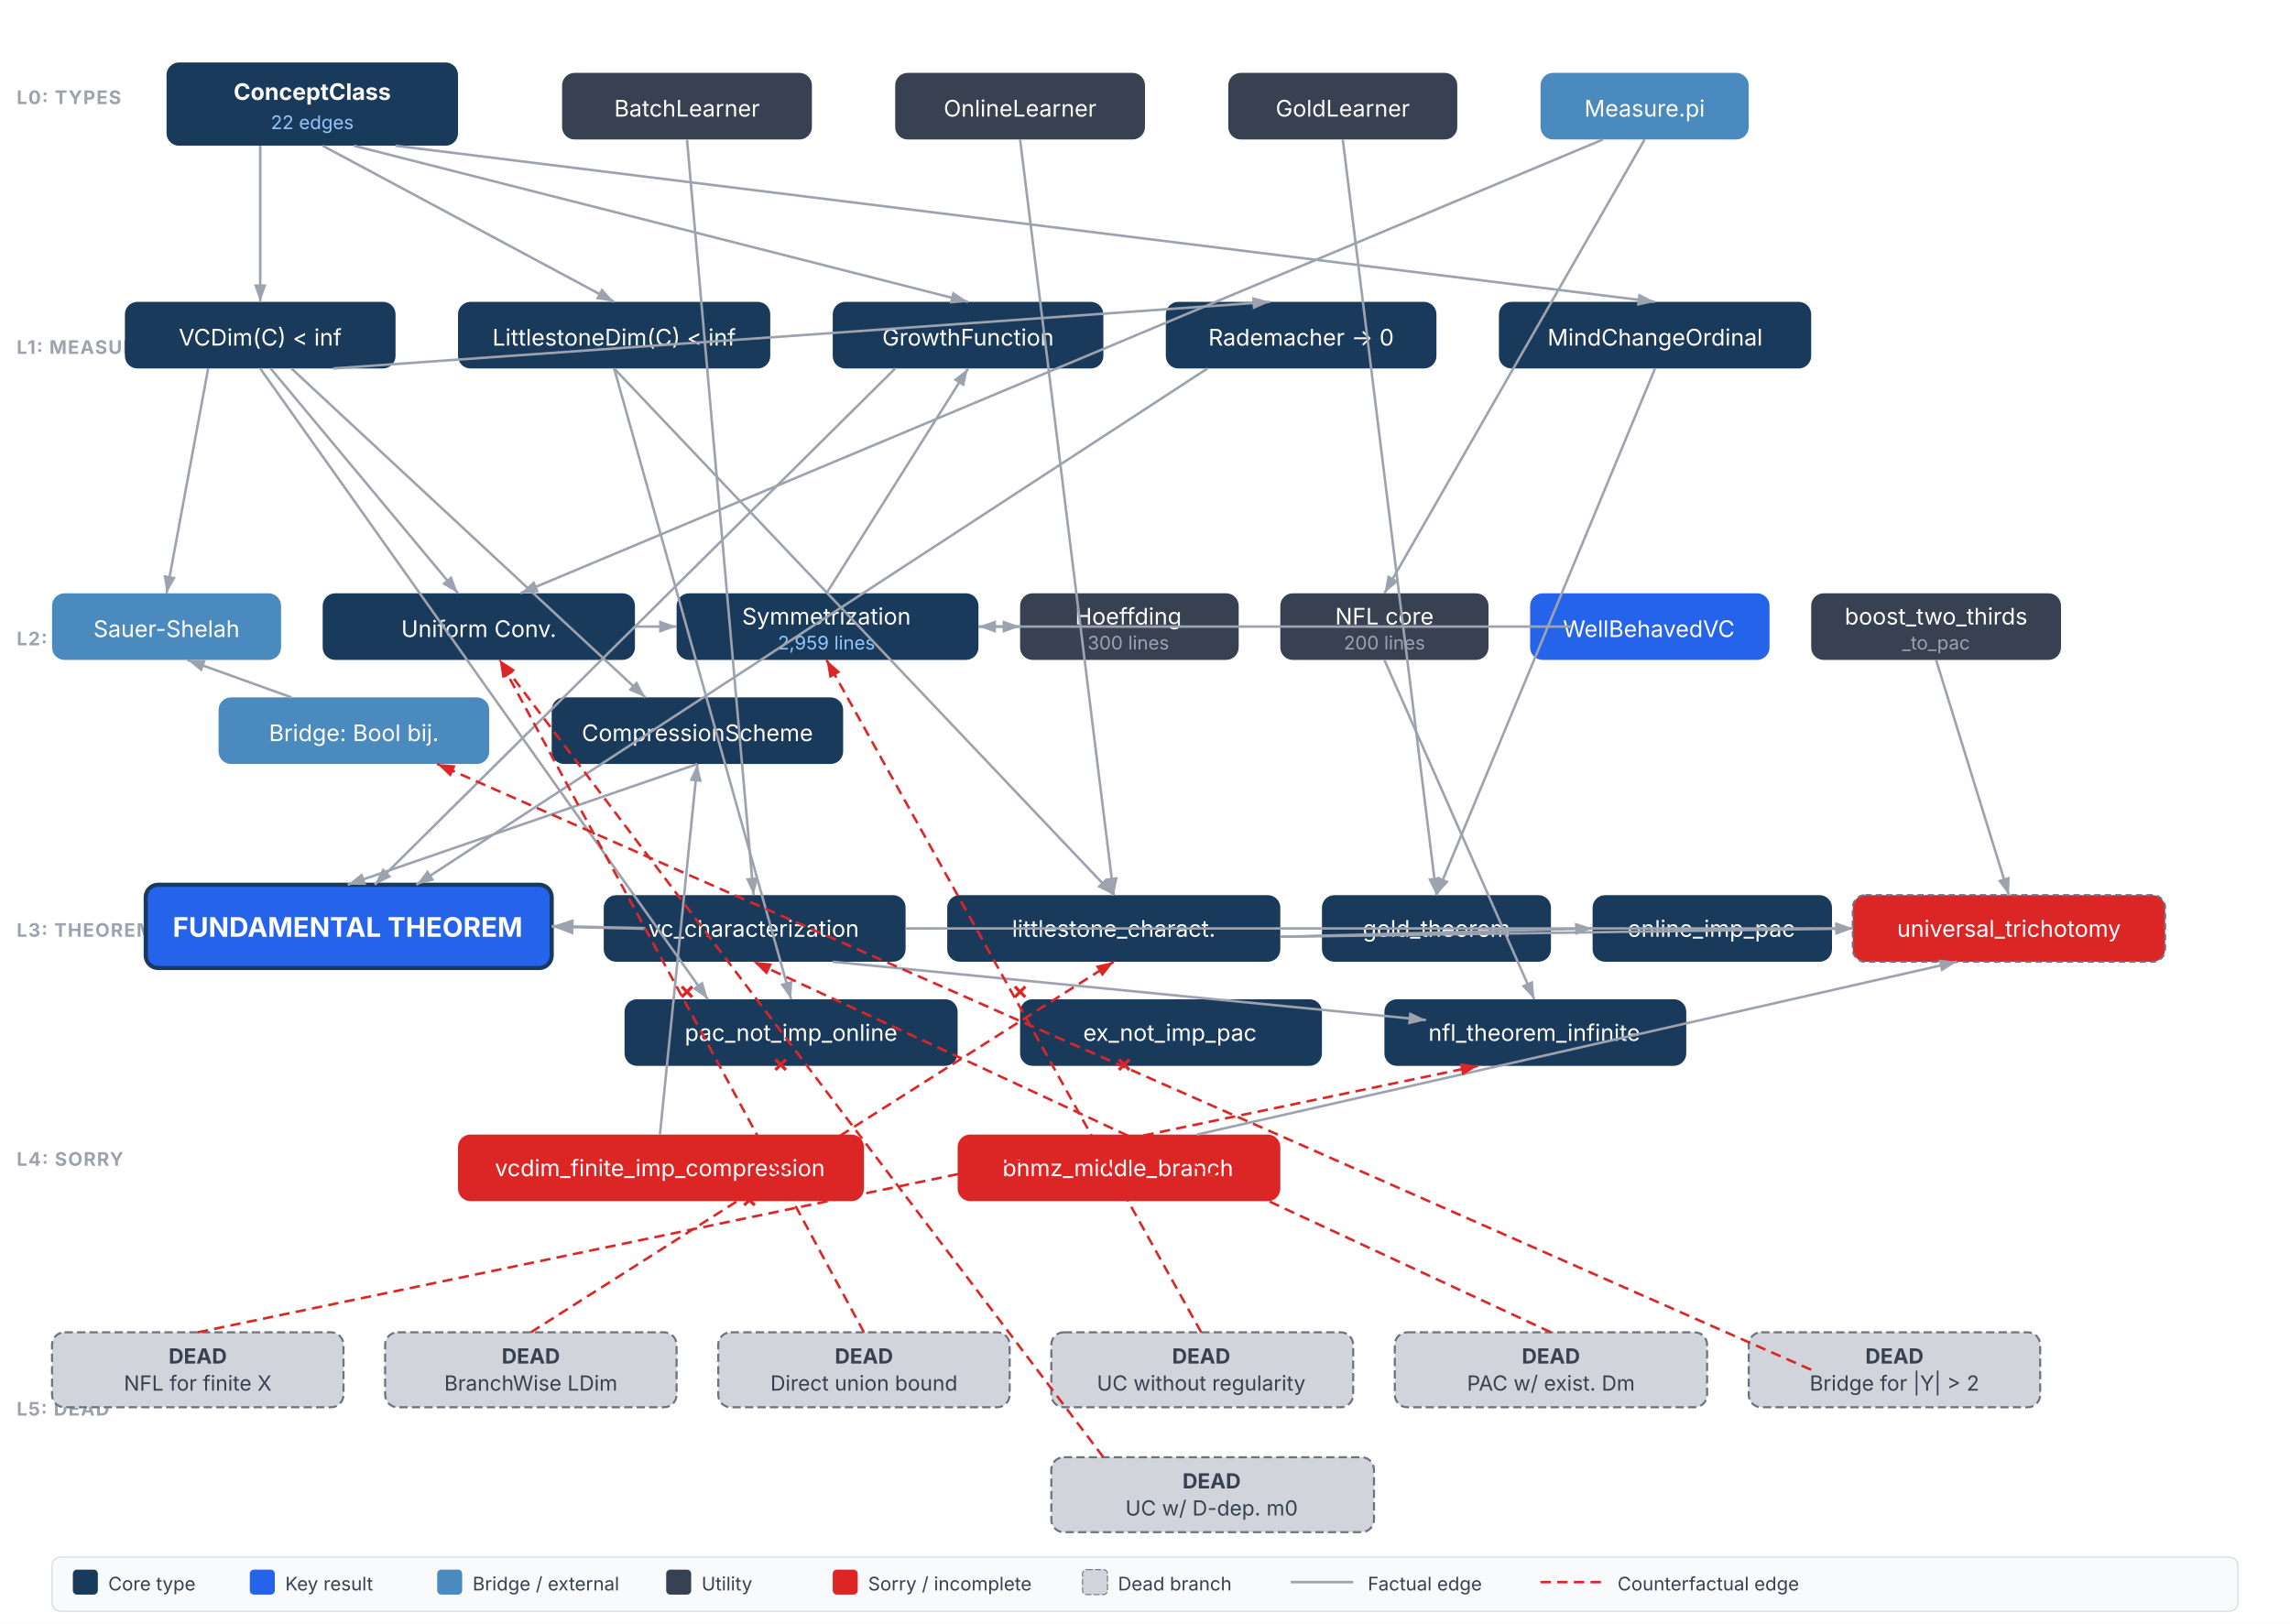
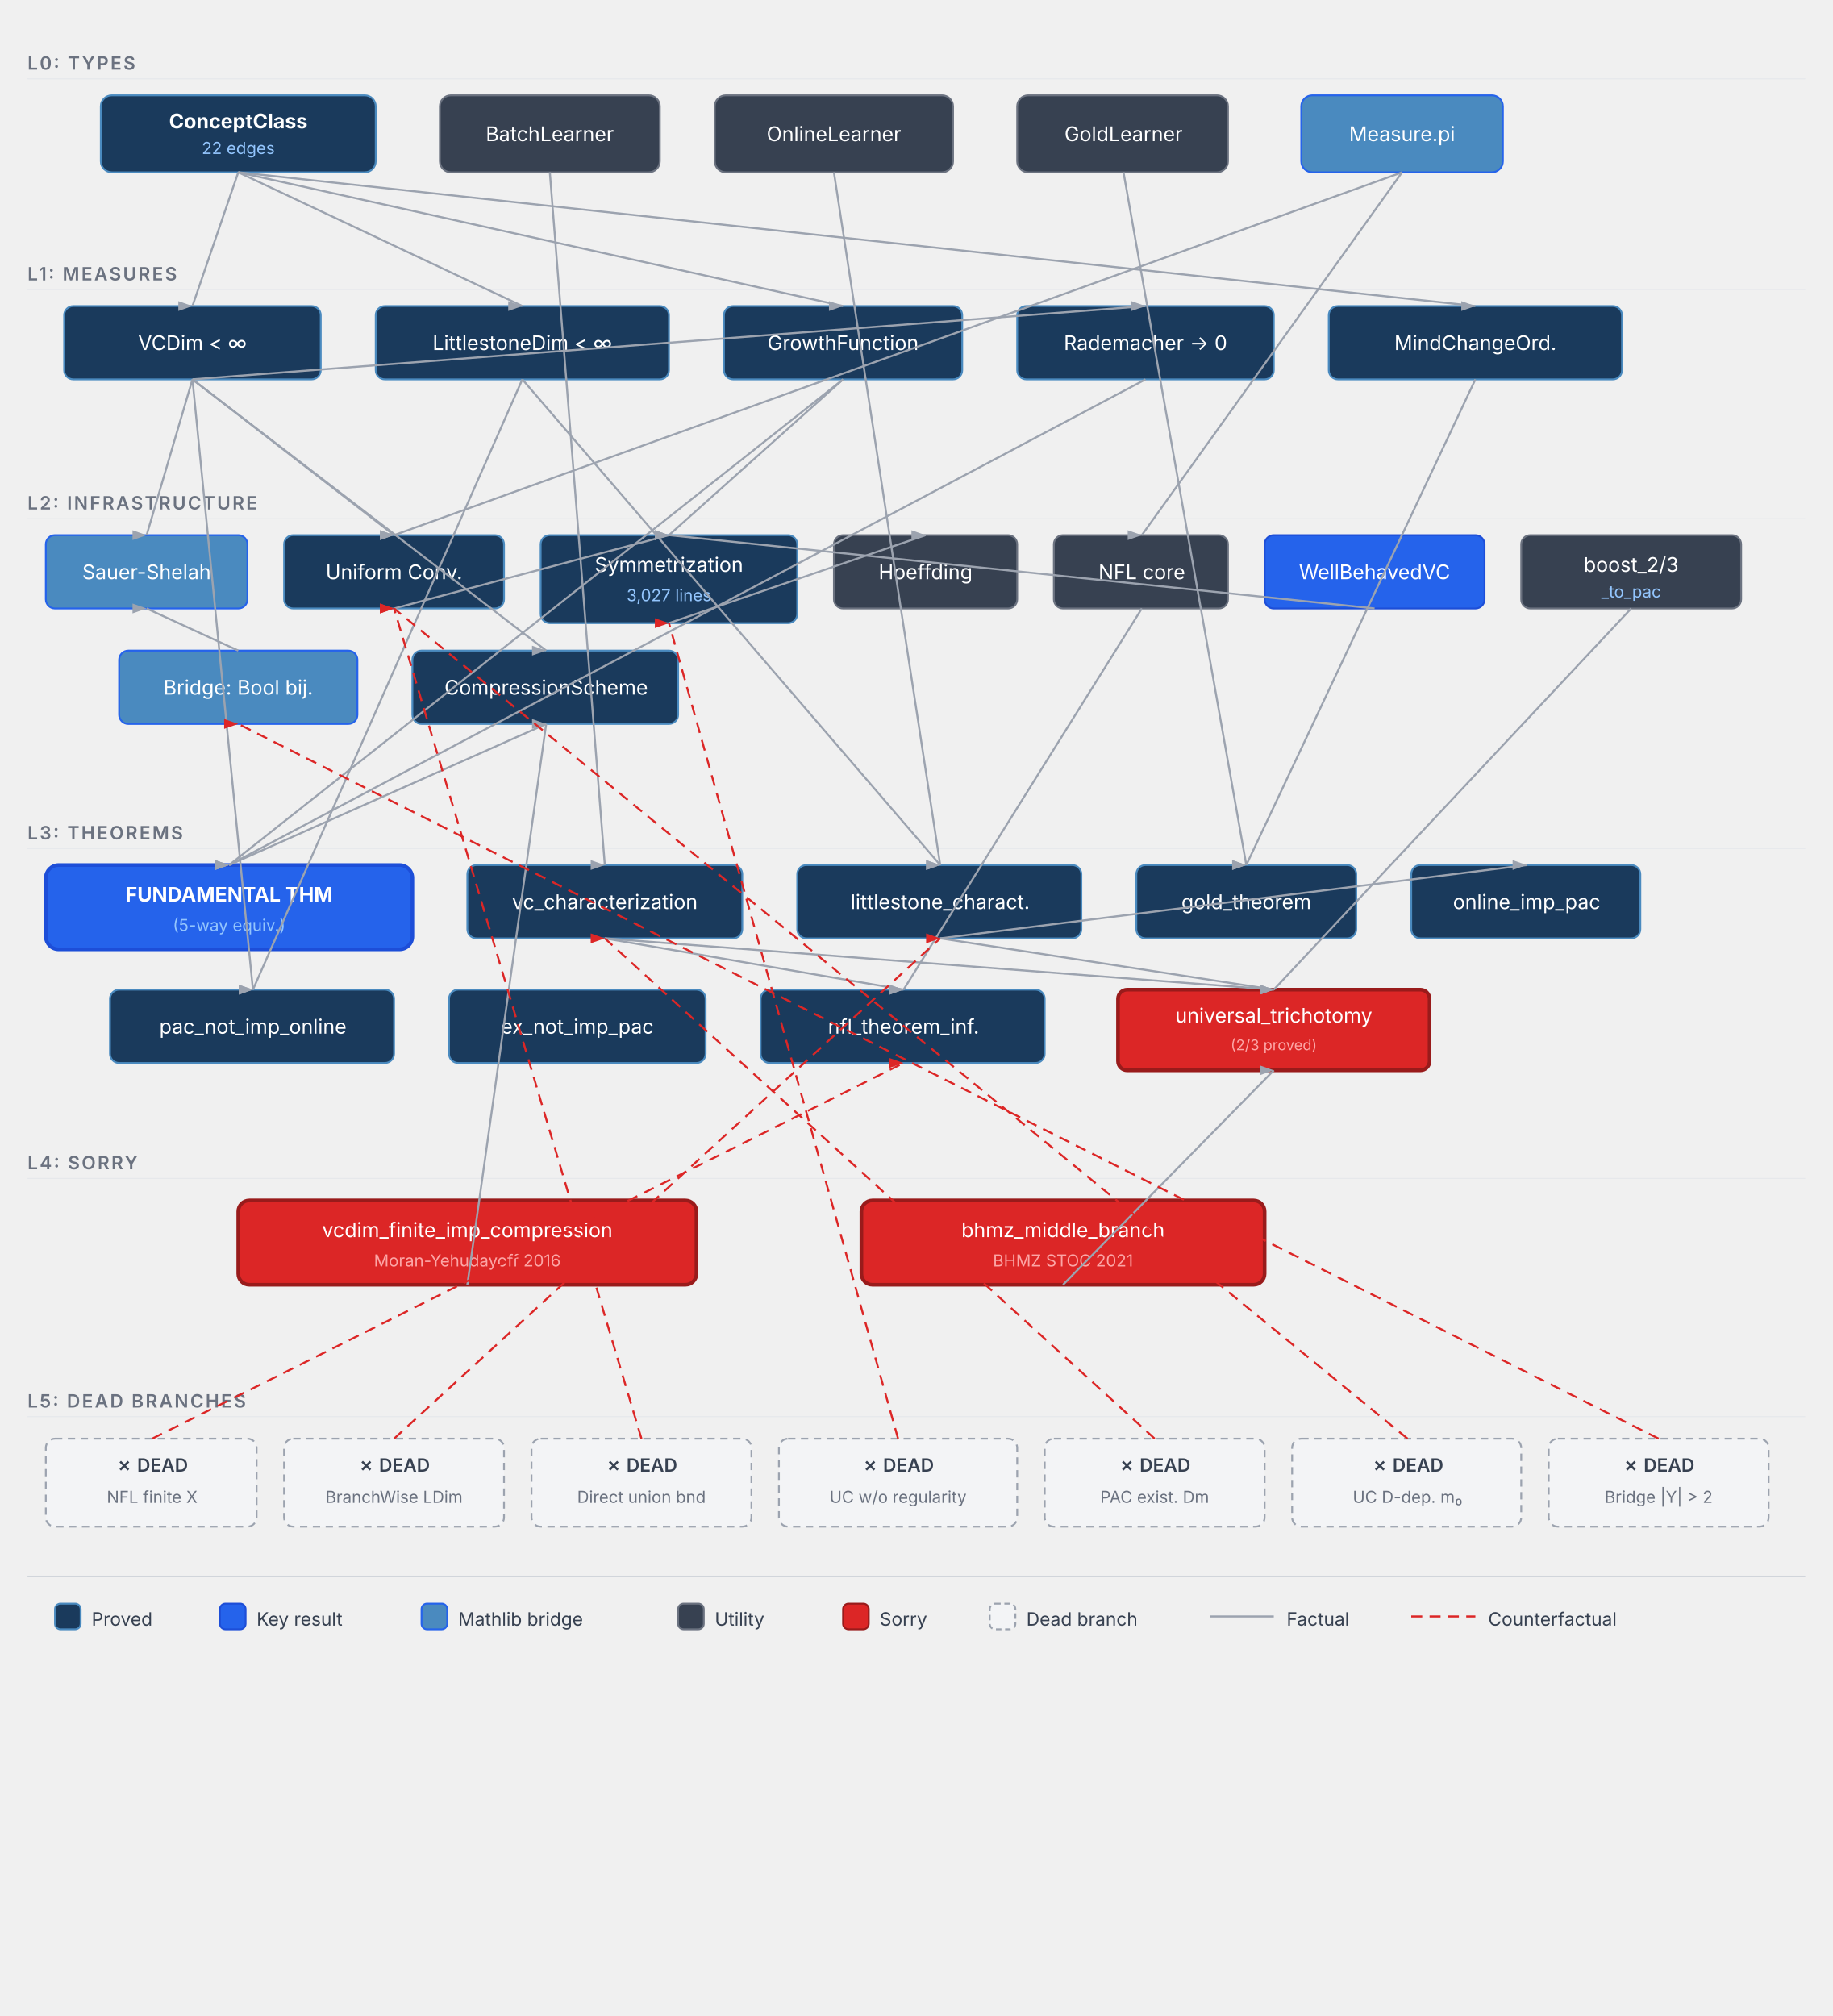
- <svg xmlns="http://www.w3.org/2000/svg" width="1100" height="780" viewBox="0 0 1100 780">
+ <svg xmlns="http://www.w3.org/2000/svg" viewBox="0 0 1000 1100" font-family="-apple-system,BlinkMacSystemFont,'Segoe UI',sans-serif">
  <defs>
-     <marker id="arrowGrey" markerWidth="7" markerHeight="5" refX="7" refY="2.5" orient="auto">
-       <polygon points="0 0, 7 2.5, 0 5" fill="#9ca3af" />
+     <marker id="arr" viewBox="0 0 10 7" refX="10" refY="3.5" markerWidth="7" markerHeight="5" orient="auto-start-auto">
+       <polygon points="0 0, 10 3.5, 0 7" fill="#9ca3af" />
    </marker>
-     <marker id="arrowRed" markerWidth="7" markerHeight="5" refX="7" refY="2.5" orient="auto">
-       <polygon points="0 0, 7 2.5, 0 5" fill="#dc2626" />
+     <marker id="arrR" viewBox="0 0 10 7" refX="10" refY="3.5" markerWidth="7" markerHeight="5" orient="auto-start-auto">
+       <polygon points="0 0, 10 3.5, 0 7" fill="#dc2626" />
    </marker>
-     <style>
-       text { font-family: -apple-system, BlinkMacSystemFont, 'Segoe UI', sans-serif; }
-       .layer-label { font-size: 9px; fill: #9ca3af; font-weight: bold; letter-spacing: 0.5px; }
-       .node-text { font-size: 11px; }
-       .node-text-sm { font-size: 9px; }
-       .edge-label { font-size: 9px; fill: #6b7280; }
-       .dead-text { font-size: 10px; fill: #374151; }
-     </style>
  </defs>
-   <rect width="1100" height="780" fill="#ffffff" />
-   <text x="8" y="50" class="layer-label">L0: TYPES</text>
-   <text x="8" y="170" class="layer-label">L1: MEASURES</text>
-   <text x="8" y="310" class="layer-label">L2: INFRA</text>
-   <text x="8" y="450" class="layer-label">L3: THEOREMS</text>
-   <text x="8" y="560" class="layer-label">L4: SORRY</text>
-   <text x="8" y="680" class="layer-label">L5: DEAD</text>
-   <rect x="80" y="30" width="140" height="40" rx="6" fill="#1a3a5c" />
-   <text x="150" y="48" class="node-text" fill="white" text-anchor="middle" font-weight="bold">ConceptClass</text>
-   <text x="150" y="62" class="node-text-sm" fill="#93c5fd" text-anchor="middle">22 edges</text>
-   <rect x="270" y="35" width="120" height="32" rx="6" fill="#374151" />
-   <text x="330" y="56" class="node-text" fill="white" text-anchor="middle">BatchLearner</text>
-   <rect x="430" y="35" width="120" height="32" rx="6" fill="#374151" />
-   <text x="490" y="56" class="node-text" fill="white" text-anchor="middle">OnlineLearner</text>
-   <rect x="590" y="35" width="110" height="32" rx="6" fill="#374151" />
-   <text x="645" y="56" class="node-text" fill="white" text-anchor="middle">GoldLearner</text>
-   <rect x="740" y="35" width="100" height="32" rx="6" fill="#4a8abf" />
-   <text x="790" y="56" class="node-text" fill="white" text-anchor="middle">Measure.pi</text>
-   <rect x="60" y="145" width="130" height="32" rx="6" fill="#1a3a5c" />
-   <text x="125" y="166" class="node-text" fill="white" text-anchor="middle">VCDim(C) &lt; inf</text>
-   <rect x="220" y="145" width="150" height="32" rx="6" fill="#1a3a5c" />
-   <text x="295" y="166" class="node-text" fill="white" text-anchor="middle">LittlestoneDim(C) &lt; inf</text>
-   <rect x="400" y="145" width="130" height="32" rx="6" fill="#1a3a5c" />
-   <text x="465" y="166" class="node-text" fill="white" text-anchor="middle">GrowthFunction</text>
-   <rect x="560" y="145" width="130" height="32" rx="6" fill="#1a3a5c" />
-   <text x="625" y="166" class="node-text" fill="white" text-anchor="middle">Rademacher -&gt; 0</text>
-   <rect x="720" y="145" width="150" height="32" rx="6" fill="#1a3a5c" />
-   <text x="795" y="166" class="node-text" fill="white" text-anchor="middle">MindChangeOrdinal</text>
-   <rect x="25" y="285" width="110" height="32" rx="6" fill="#4a8abf" />
-   <text x="80" y="306" class="node-text" fill="white" text-anchor="middle">Sauer-Shelah</text>
-   <rect x="155" y="285" width="150" height="32" rx="6" fill="#1a3a5c" />
-   <text x="230" y="306" class="node-text" fill="white" text-anchor="middle">Uniform Conv.</text>
-   <rect x="325" y="285" width="145" height="32" rx="6" fill="#1a3a5c" />
-   <text x="397" y="300" class="node-text" fill="white" text-anchor="middle">Symmetrization</text>
-   <text x="397" y="312" class="node-text-sm" fill="#93c5fd" text-anchor="middle">2,959 lines</text>
-   <rect x="490" y="285" width="105" height="32" rx="6" fill="#374151" />
-   <text x="542" y="300" class="node-text" fill="white" text-anchor="middle">Hoeffding</text>
-   <text x="542" y="312" class="node-text-sm" fill="#9ca3af" text-anchor="middle">300 lines</text>
-   <rect x="615" y="285" width="100" height="32" rx="6" fill="#374151" />
-   <text x="665" y="300" class="node-text" fill="white" text-anchor="middle">NFL core</text>
-   <text x="665" y="312" class="node-text-sm" fill="#9ca3af" text-anchor="middle">200 lines</text>
-   <rect x="735" y="285" width="115" height="32" rx="6" fill="#2563eb" />
-   <text x="792" y="306" class="node-text" fill="white" text-anchor="middle">WellBehavedVC</text>
-   <rect x="105" y="335" width="130" height="32" rx="6" fill="#4a8abf" />
-   <text x="170" y="356" class="node-text" fill="white" text-anchor="middle">Bridge: Bool bij.</text>
-   <rect x="265" y="335" width="140" height="32" rx="6" fill="#1a3a5c" />
-   <text x="335" y="356" class="node-text" fill="white" text-anchor="middle">CompressionScheme</text>
-   <rect x="870" y="285" width="120" height="32" rx="6" fill="#374151" />
-   <text x="930" y="300" class="node-text" fill="white" text-anchor="middle" font-size="10">boost_two_thirds</text>
-   <text x="930" y="312" class="node-text-sm" fill="#9ca3af" text-anchor="middle">_to_pac</text>
-   <rect x="70" y="425" width="195" height="40" rx="6" fill="#2563eb" stroke="#1a3a5c" stroke-width="2" />
-   <text x="167" y="450" fill="white" text-anchor="middle" font-size="13" font-weight="bold">FUNDAMENTAL THEOREM</text>
-   <rect x="290" y="430" width="145" height="32" rx="6" fill="#1a3a5c" />
-   <text x="362" y="450" class="node-text" fill="white" text-anchor="middle" font-size="10">vc_characterization</text>
-   <rect x="455" y="430" width="160" height="32" rx="6" fill="#1a3a5c" />
-   <text x="535" y="450" class="node-text" fill="white" text-anchor="middle" font-size="10">littlestone_charact.</text>
-   <rect x="635" y="430" width="110" height="32" rx="6" fill="#1a3a5c" />
-   <text x="690" y="450" class="node-text" fill="white" text-anchor="middle">gold_theorem</text>
-   <rect x="765" y="430" width="115" height="32" rx="6" fill="#1a3a5c" />
-   <text x="822" y="450" class="node-text" fill="white" text-anchor="middle" font-size="10">online_imp_pac</text>
-   <rect x="300" y="480" width="160" height="32" rx="6" fill="#1a3a5c" />
-   <text x="380" y="500" class="node-text" fill="white" text-anchor="middle" font-size="10">pac_not_imp_online</text>
-   <rect x="490" y="480" width="145" height="32" rx="6" fill="#1a3a5c" />
-   <text x="562" y="500" class="node-text" fill="white" text-anchor="middle" font-size="10">ex_not_imp_pac</text>
-   <rect x="665" y="480" width="145" height="32" rx="6" fill="#1a3a5c" />
-   <text x="737" y="500" class="node-text" fill="white" text-anchor="middle" font-size="10">nfl_theorem_infinite</text>
-   <rect x="890" y="430" width="150" height="32" rx="6" fill="#dc2626" stroke="#6b7280" stroke-width="1" stroke-dasharray="3,2" />
-   <text x="965" y="450" class="node-text" fill="white" text-anchor="middle" font-size="10">universal_trichotomy</text>
-   <rect x="220" y="545" width="195" height="32" rx="6" fill="#dc2626" />
-   <text x="317" y="565" class="node-text" fill="white" text-anchor="middle" font-size="10">vcdim_finite_imp_compression</text>
-   <rect x="460" y="545" width="155" height="32" rx="6" fill="#dc2626" />
-   <text x="537" y="565" class="node-text" fill="white" text-anchor="middle" font-size="10">bhmz_middle_branch</text>
-   <rect x="25" y="640" width="140" height="36" rx="6" fill="#d1d5db" stroke="#6b7280" stroke-width="1" stroke-dasharray="4,2" />
-   <text x="95" y="655" class="dead-text" text-anchor="middle" font-size="9" font-weight="bold">DEAD</text>
-   <text x="95" y="668" class="dead-text" text-anchor="middle" font-size="9">NFL for finite X</text>
-   <rect x="185" y="640" width="140" height="36" rx="6" fill="#d1d5db" stroke="#6b7280" stroke-width="1" stroke-dasharray="4,2" />
-   <text x="255" y="655" class="dead-text" text-anchor="middle" font-size="9" font-weight="bold">DEAD</text>
-   <text x="255" y="668" class="dead-text" text-anchor="middle" font-size="9">BranchWise LDim</text>
-   <rect x="345" y="640" width="140" height="36" rx="6" fill="#d1d5db" stroke="#6b7280" stroke-width="1" stroke-dasharray="4,2" />
-   <text x="415" y="655" class="dead-text" text-anchor="middle" font-size="9" font-weight="bold">DEAD</text>
-   <text x="415" y="668" class="dead-text" text-anchor="middle" font-size="9">Direct union bound</text>
-   <rect x="505" y="640" width="145" height="36" rx="6" fill="#d1d5db" stroke="#6b7280" stroke-width="1" stroke-dasharray="4,2" />
-   <text x="577" y="655" class="dead-text" text-anchor="middle" font-size="9" font-weight="bold">DEAD</text>
-   <text x="577" y="668" class="dead-text" text-anchor="middle" font-size="9">UC without regularity</text>
-   <rect x="670" y="640" width="150" height="36" rx="6" fill="#d1d5db" stroke="#6b7280" stroke-width="1" stroke-dasharray="4,2" />
-   <text x="745" y="655" class="dead-text" text-anchor="middle" font-size="9" font-weight="bold">DEAD</text>
-   <text x="745" y="668" class="dead-text" text-anchor="middle" font-size="9">PAC w/ exist. Dm</text>
-   <rect x="505" y="700" width="155" height="36" rx="6" fill="#d1d5db" stroke="#6b7280" stroke-width="1" stroke-dasharray="4,2" />
-   <text x="582" y="715" class="dead-text" text-anchor="middle" font-size="9" font-weight="bold">DEAD</text>
-   <text x="582" y="728" class="dead-text" text-anchor="middle" font-size="9">UC w/ D-dep. m0</text>
-   <rect x="840" y="640" width="140" height="36" rx="6" fill="#d1d5db" stroke="#6b7280" stroke-width="1" stroke-dasharray="4,2" />
-   <text x="910" y="655" class="dead-text" text-anchor="middle" font-size="9" font-weight="bold">DEAD</text>
-   <text x="910" y="668" class="dead-text" text-anchor="middle" font-size="9">Bridge for |Y| &gt; 2</text>
-   <line x1="125" y1="70" x2="125" y2="145" stroke="#9ca3af" stroke-width="1.2" marker-end="url(#arrowGrey)" />
-   <line x1="155" y1="70" x2="295" y2="145" stroke="#9ca3af" stroke-width="1.2" marker-end="url(#arrowGrey)" />
-   <line x1="170" y1="70" x2="465" y2="145" stroke="#9ca3af" stroke-width="1.2" marker-end="url(#arrowGrey)" />
-   <line x1="190" y1="70" x2="795" y2="145" stroke="#9ca3af" stroke-width="1.2" marker-end="url(#arrowGrey)" />
-   <line x1="330" y1="67" x2="362" y2="430" stroke="#9ca3af" stroke-width="1.2" marker-end="url(#arrowGrey)" />
-   <line x1="490" y1="67" x2="535" y2="430" stroke="#9ca3af" stroke-width="1.2" marker-end="url(#arrowGrey)" />
-   <line x1="645" y1="67" x2="690" y2="430" stroke="#9ca3af" stroke-width="1.2" marker-end="url(#arrowGrey)" />
-   <line x1="790" y1="67" x2="665" y2="285" stroke="#9ca3af" stroke-width="1.2" marker-end="url(#arrowGrey)" />
-   <line x1="770" y1="67" x2="250" y2="285" stroke="#9ca3af" stroke-width="1.2" marker-end="url(#arrowGrey)" />
-   <line x1="100" y1="177" x2="80" y2="285" stroke="#9ca3af" stroke-width="1.2" marker-end="url(#arrowGrey)" />
-   <line x1="130" y1="177" x2="220" y2="285" stroke="#9ca3af" stroke-width="1.2" marker-end="url(#arrowGrey)" />
-   <line x1="160" y1="177" x2="610" y2="145" stroke="#9ca3af" stroke-width="1.2" marker-end="url(#arrowGrey)" />
-   <line x1="140" y1="177" x2="310" y2="335" stroke="#9ca3af" stroke-width="1.2" marker-end="url(#arrowGrey)" />
-   <line x1="295" y1="177" x2="535" y2="430" stroke="#9ca3af" stroke-width="1.2" marker-end="url(#arrowGrey)" />
-   <line x1="795" y1="177" x2="690" y2="430" stroke="#9ca3af" stroke-width="1.2" marker-end="url(#arrowGrey)" />
-   <line x1="140" y1="335" x2="90" y2="317" stroke="#9ca3af" stroke-width="1.2" marker-end="url(#arrowGrey)" />
-   <line x1="755" y1="301" x2="470" y2="301" stroke="#9ca3af" stroke-width="1.2" marker-end="url(#arrowGrey)" />
-   <line x1="305" y1="301" x2="325" y2="301" stroke="#9ca3af" stroke-width="1.2" marker-end="url(#arrowGrey)" />
-   <line x1="470" y1="301" x2="490" y2="301" stroke="#9ca3af" stroke-width="1.2" marker-end="url(#arrowGrey)" />
-   <line x1="397" y1="285" x2="465" y2="177" stroke="#9ca3af" stroke-width="1.2" marker-end="url(#arrowGrey)" />
-   <line x1="310" y1="446" x2="265" y2="445" stroke="#9ca3af" stroke-width="1.5" marker-end="url(#arrowGrey)" />
-   <line x1="335" y1="367" x2="167" y2="425" stroke="#9ca3af" stroke-width="1.2" marker-end="url(#arrowGrey)" />
-   <line x1="580" y1="177" x2="200" y2="425" stroke="#9ca3af" stroke-width="1.2" marker-end="url(#arrowGrey)" />
-   <line x1="430" y1="177" x2="180" y2="425" stroke="#9ca3af" stroke-width="1.2" marker-end="url(#arrowGrey)" />
-   <line x1="665" y1="317" x2="737" y2="480" stroke="#9ca3af" stroke-width="1.2" marker-end="url(#arrowGrey)" />
-   <line x1="400" y1="462" x2="685" y2="490" stroke="#9ca3af" stroke-width="1.2" marker-end="url(#arrowGrey)" />
-   <line x1="615" y1="450" x2="765" y2="446" stroke="#9ca3af" stroke-width="1.2" marker-end="url(#arrowGrey)" />
-   <line x1="125" y1="177" x2="340" y2="480" stroke="#9ca3af" stroke-width="1.2" marker-end="url(#arrowGrey)" />
-   <line x1="295" y1="177" x2="380" y2="480" stroke="#9ca3af" stroke-width="1.2" marker-end="url(#arrowGrey)" />
-   <line x1="930" y1="317" x2="965" y2="430" stroke="#9ca3af" stroke-width="1.2" marker-end="url(#arrowGrey)" />
-   <line x1="615" y1="450" x2="890" y2="446" stroke="#9ca3af" stroke-width="1.2" marker-end="url(#arrowGrey)" />
-   <line x1="435" y1="446" x2="890" y2="446" stroke="#9ca3af" stroke-width="1.2" marker-end="url(#arrowGrey)" />
-   <line x1="575" y1="545" x2="940" y2="462" stroke="#9ca3af" stroke-width="1.2" marker-end="url(#arrowGrey)" />
-   <line x1="317" y1="545" x2="335" y2="367" stroke="#9ca3af" stroke-width="1.2" marker-end="url(#arrowGrey)" />
-   <line x1="95" y1="640" x2="710" y2="512" stroke="#dc2626" stroke-width="1.2" stroke-dasharray="5,3" marker-end="url(#arrowRed)" />
-   <text x="360" y="580" fill="#dc2626" font-size="11" font-family="-apple-system, BlinkMacSystemFont, 'Segoe UI', sans-serif" font-weight="bold" text-anchor="middle">✗</text>
-   <line x1="255" y1="640" x2="535" y2="462" stroke="#dc2626" stroke-width="1.2" stroke-dasharray="5,3" marker-end="url(#arrowRed)" />
-   <text x="395" y="555" fill="#dc2626" font-size="11" font-family="-apple-system, BlinkMacSystemFont, 'Segoe UI', sans-serif" font-weight="bold" text-anchor="middle">✗</text>
-   <line x1="415" y1="640" x2="240" y2="317" stroke="#dc2626" stroke-width="1.2" stroke-dasharray="5,3" marker-end="url(#arrowRed)" />
-   <text x="330" y="480" fill="#dc2626" font-size="11" font-family="-apple-system, BlinkMacSystemFont, 'Segoe UI', sans-serif" font-weight="bold" text-anchor="middle">✗</text>
-   <line x1="577" y1="640" x2="397" y2="317" stroke="#dc2626" stroke-width="1.2" stroke-dasharray="5,3" marker-end="url(#arrowRed)" />
-   <text x="490" y="480" fill="#dc2626" font-size="11" font-family="-apple-system, BlinkMacSystemFont, 'Segoe UI', sans-serif" font-weight="bold" text-anchor="middle">✗</text>
-   <line x1="745" y1="640" x2="362" y2="462" stroke="#dc2626" stroke-width="1.2" stroke-dasharray="5,3" marker-end="url(#arrowRed)" />
-   <text x="555" y="555" fill="#dc2626" font-size="11" font-family="-apple-system, BlinkMacSystemFont, 'Segoe UI', sans-serif" font-weight="bold" text-anchor="middle">✗</text>
-   <line x1="530" y1="700" x2="240" y2="317" stroke="#dc2626" stroke-width="1.2" stroke-dasharray="5,3" marker-end="url(#arrowRed)" />
-   <text x="375" y="515" fill="#dc2626" font-size="11" font-family="-apple-system, BlinkMacSystemFont, 'Segoe UI', sans-serif" font-weight="bold" text-anchor="middle">✗</text>
-   <line x1="870" y1="658" x2="210" y2="367" stroke="#dc2626" stroke-width="1.2" stroke-dasharray="5,3" marker-end="url(#arrowRed)" />
-   <text x="540" y="515" fill="#dc2626" font-size="11" font-family="-apple-system, BlinkMacSystemFont, 'Segoe UI', sans-serif" font-weight="bold" text-anchor="middle">✗</text>
-   <rect x="25" y="748" width="1050" height="26" rx="4" fill="#f9fafb" stroke="#d1d5db" stroke-width="0.5" />
-   <rect x="35" y="754" width="12" height="12" rx="2" fill="#1a3a5c" />
-   <text x="52" y="764" font-size="9" fill="#374151" font-family="-apple-system, BlinkMacSystemFont, 'Segoe UI', sans-serif">Core type</text>
-   <rect x="120" y="754" width="12" height="12" rx="2" fill="#2563eb" />
-   <text x="137" y="764" font-size="9" fill="#374151" font-family="-apple-system, BlinkMacSystemFont, 'Segoe UI', sans-serif">Key result</text>
-   <rect x="210" y="754" width="12" height="12" rx="2" fill="#4a8abf" />
-   <text x="227" y="764" font-size="9" fill="#374151" font-family="-apple-system, BlinkMacSystemFont, 'Segoe UI', sans-serif">Bridge / external</text>
-   <rect x="320" y="754" width="12" height="12" rx="2" fill="#374151" />
-   <text x="337" y="764" font-size="9" fill="#374151" font-family="-apple-system, BlinkMacSystemFont, 'Segoe UI', sans-serif">Utility</text>
-   <rect x="400" y="754" width="12" height="12" rx="2" fill="#dc2626" />
-   <text x="417" y="764" font-size="9" fill="#374151" font-family="-apple-system, BlinkMacSystemFont, 'Segoe UI', sans-serif">Sorry / incomplete</text>
-   <rect x="520" y="754" width="12" height="12" rx="2" fill="#d1d5db" stroke="#6b7280" stroke-width="0.5" stroke-dasharray="3,1" />
-   <text x="537" y="764" font-size="9" fill="#374151" font-family="-apple-system, BlinkMacSystemFont, 'Segoe UI', sans-serif">Dead branch</text>
-   <line x1="620" y1="760" x2="650" y2="760" stroke="#9ca3af" stroke-width="1.2" />
-   <text x="657" y="764" font-size="9" fill="#374151" font-family="-apple-system, BlinkMacSystemFont, 'Segoe UI', sans-serif">Factual edge</text>
-   <line x1="740" y1="760" x2="770" y2="760" stroke="#dc2626" stroke-width="1.2" stroke-dasharray="5,3" />
-   <text x="777" y="764" font-size="9" fill="#374151" font-family="-apple-system, BlinkMacSystemFont, 'Segoe UI', sans-serif">Counterfactual edge</text>
+   <style>
+     .L{font-size:10px;fill:#6b7280;font-weight:600;letter-spacing:1px}
+     .t{font-size:11px;fill:#fff;text-anchor:middle}
+     .s{font-size:9px;fill:#93c5fd;text-anchor:middle}
+     .dt{font-size:10px;fill:#374151;text-anchor:middle;font-weight:600}
+     .ds{font-size:9px;fill:#6b7280;text-anchor:middle}
+     .e{stroke:#9ca3af;stroke-width:1.1;fill:none;marker-end:url(#arr)}
+     .cf{stroke:#dc2626;stroke-width:1.1;stroke-dasharray:6 4;fill:none;marker-end:url(#arrR)}
+   </style>
+   <text x="15" y="38" class="L">L0: TYPES</text>
+   <line x1="15" y1="43" x2="985" y2="43" stroke="#e5e7eb" stroke-width=".5" />
+   <rect x="55" y="52" width="150" height="42" rx="6" fill="#1a3a5c" stroke="#4a8abf" />
+   <text x="130" y="70" class="t" font-weight="bold">ConceptClass</text>
+   <text x="130" y="84" class="s">22 edges</text>
+   <rect x="240" y="52" width="120" height="42" rx="6" fill="#374151" stroke="#6b7280" />
+   <text x="300" y="77" class="t">BatchLearner</text>
+   <rect x="390" y="52" width="130" height="42" rx="6" fill="#374151" stroke="#6b7280" />
+   <text x="455" y="77" class="t">OnlineLearner</text>
+   <rect x="555" y="52" width="115" height="42" rx="6" fill="#374151" stroke="#6b7280" />
+   <text x="613" y="77" class="t">GoldLearner</text>
+   <rect x="710" y="52" width="110" height="42" rx="6" fill="#4a8abf" stroke="#2563eb" />
+   <text x="765" y="77" class="t">Measure.pi</text>
+   <text x="15" y="153" class="L">L1: MEASURES</text>
+   <line x1="15" y1="158" x2="985" y2="158" stroke="#e5e7eb" stroke-width=".5" />
+   <rect x="35" y="167" width="140" height="40" rx="5" fill="#1a3a5c" stroke="#4a8abf" />
+   <text x="105" y="191" class="t">VCDim &lt; ∞</text>
+   <rect x="205" y="167" width="160" height="40" rx="5" fill="#1a3a5c" stroke="#4a8abf" />
+   <text x="285" y="191" class="t">LittlestoneDim &lt; ∞</text>
+   <rect x="395" y="167" width="130" height="40" rx="5" fill="#1a3a5c" stroke="#4a8abf" />
+   <text x="460" y="191" class="t">GrowthFunction</text>
+   <rect x="555" y="167" width="140" height="40" rx="5" fill="#1a3a5c" stroke="#4a8abf" />
+   <text x="625" y="191" class="t">Rademacher → 0</text>
+   <rect x="725" y="167" width="160" height="40" rx="5" fill="#1a3a5c" stroke="#4a8abf" />
+   <text x="805" y="191" class="t">MindChangeOrd.</text>
+   <line x1="130" y1="94" x2="105" y2="167" class="e" />
+   <line x1="130" y1="94" x2="285" y2="167" class="e" />
+   <line x1="130" y1="94" x2="460" y2="167" class="e" />
+   <line x1="130" y1="94" x2="805" y2="167" class="e" />
+   <text x="15" y="278" class="L">L2: INFRASTRUCTURE</text>
+   <line x1="15" y1="283" x2="985" y2="283" stroke="#e5e7eb" stroke-width=".5" />
+   <rect x="25" y="292" width="110" height="40" rx="5" fill="#4a8abf" stroke="#2563eb" />
+   <text x="80" y="316" class="t">Sauer-Shelah</text>
+   <rect x="155" y="292" width="120" height="40" rx="5" fill="#1a3a5c" stroke="#4a8abf" />
+   <text x="215" y="316" class="t">Uniform Conv.</text>
+   <rect x="295" y="292" width="140" height="48" rx="5" fill="#1a3a5c" stroke="#4a8abf" />
+   <text x="365" y="312" class="t">Symmetrization</text>
+   <text x="365" y="328" class="s">3,027 lines</text>
+   <rect x="455" y="292" width="100" height="40" rx="5" fill="#374151" stroke="#6b7280" />
+   <text x="505" y="316" class="t">Hoeffding</text>
+   <rect x="575" y="292" width="95" height="40" rx="5" fill="#374151" stroke="#6b7280" />
+   <text x="623" y="316" class="t">NFL core</text>
+   <rect x="690" y="292" width="120" height="40" rx="5" fill="#2563eb" stroke="#1d4ed8" />
+   <text x="750" y="316" class="t">WellBehavedVC</text>
+   <rect x="830" y="292" width="120" height="40" rx="5" fill="#374151" stroke="#6b7280" />
+   <text x="890" y="312" class="t">boost_2/3</text>
+   <text x="890" y="326" class="s">_to_pac</text>
+   <rect x="65" y="355" width="130" height="40" rx="5" fill="#4a8abf" stroke="#2563eb" />
+   <text x="130" y="379" class="t">Bridge: Bool bij.</text>
+   <rect x="225" y="355" width="145" height="40" rx="5" fill="#1a3a5c" stroke="#4a8abf" />
+   <text x="298" y="379" class="t">CompressionScheme</text>
+   <line x1="105" y1="207" x2="80" y2="292" class="e" />
+   <line x1="105" y1="207" x2="215" y2="292" class="e" />
+   <line x1="105" y1="207" x2="625" y2="167" class="e" />
+   <line x1="105" y1="207" x2="298" y2="355" class="e" />
+   <line x1="460" y1="207" x2="365" y2="292" class="e" />
+   <line x1="765" y1="94" x2="623" y2="292" class="e" />
+   <line x1="765" y1="94" x2="215" y2="292" class="e" />
+   <line x1="750" y1="332" x2="365" y2="292" class="e" />
+   <line x1="215" y1="332" x2="365" y2="292" class="e" />
+   <line x1="365" y1="340" x2="505" y2="292" class="e" />
+   <line x1="130" y1="355" x2="80" y2="332" class="e" />
+   <text x="15" y="458" class="L">L3: THEOREMS</text>
+   <line x1="15" y1="463" x2="985" y2="463" stroke="#e5e7eb" stroke-width=".5" />
+   <rect x="25" y="472" width="200" height="46" rx="7" fill="#2563eb" stroke="#1d4ed8" stroke-width="2" />
+   <text x="125" y="492" class="t" font-size="12" font-weight="bold">FUNDAMENTAL THM</text>
+   <text x="125" y="508" class="s">(5-way equiv.)</text>
+   <rect x="255" y="472" width="150" height="40" rx="5" fill="#1a3a5c" stroke="#4a8abf" />
+   <text x="330" y="496" class="t">vc_characterization</text>
+   <rect x="435" y="472" width="155" height="40" rx="5" fill="#1a3a5c" stroke="#4a8abf" />
+   <text x="513" y="496" class="t">littlestone_charact.</text>
+   <rect x="620" y="472" width="120" height="40" rx="5" fill="#1a3a5c" stroke="#4a8abf" />
+   <text x="680" y="496" class="t">gold_theorem</text>
+   <rect x="770" y="472" width="125" height="40" rx="5" fill="#1a3a5c" stroke="#4a8abf" />
+   <text x="833" y="496" class="t">online_imp_pac</text>
+   <rect x="60" y="540" width="155" height="40" rx="5" fill="#1a3a5c" stroke="#4a8abf" />
+   <text x="138" y="564" class="t">pac_not_imp_online</text>
+   <rect x="245" y="540" width="140" height="40" rx="5" fill="#1a3a5c" stroke="#4a8abf" />
+   <text x="315" y="564" class="t">ex_not_imp_pac</text>
+   <rect x="415" y="540" width="155" height="40" rx="5" fill="#1a3a5c" stroke="#4a8abf" />
+   <text x="493" y="564" class="t">nfl_theorem_inf.</text>
+   <rect x="610" y="540" width="170" height="44" rx="5" fill="#dc2626" stroke="#991b1b" stroke-width="2" />
+   <text x="695" y="558" class="t">universal_trichotomy</text>
+   <text x="695" y="573" style="font-size:8px;fill:#fca5a5;text-anchor:middle">(2/3 proved)</text>
+   <line x1="298" y1="395" x2="125" y2="472" class="e" />
+   <line x1="625" y1="207" x2="125" y2="472" class="e" />
+   <line x1="460" y1="207" x2="125" y2="472" class="e" />
+   <line x1="300" y1="94" x2="330" y2="472" class="e" />
+   <line x1="455" y1="94" x2="513" y2="472" class="e" />
+   <line x1="613" y1="94" x2="680" y2="472" class="e" />
+   <line x1="285" y1="207" x2="513" y2="472" class="e" />
+   <line x1="805" y1="207" x2="680" y2="472" class="e" />
+   <line x1="513" y1="512" x2="833" y2="472" class="e" />
+   <line x1="623" y1="332" x2="493" y2="540" class="e" />
+   <line x1="330" y1="512" x2="493" y2="540" class="e" />
+   <line x1="105" y1="207" x2="138" y2="540" class="e" />
+   <line x1="285" y1="207" x2="138" y2="540" class="e" />
+   <line x1="890" y1="332" x2="695" y2="540" class="e" />
+   <line x1="513" y1="512" x2="695" y2="540" class="e" />
+   <line x1="330" y1="512" x2="695" y2="540" class="e" />
+   <text x="15" y="638" class="L">L4: SORRY</text>
+   <line x1="15" y1="643" x2="985" y2="643" stroke="#e5e7eb" stroke-width=".5" />
+   <rect x="130" y="655" width="250" height="46" rx="6" fill="#dc2626" stroke="#991b1b" stroke-width="2" />
+   <text x="255" y="675" class="t">vcdim_finite_imp_compression</text>
+   <text x="255" y="691" style="font-size:9px;fill:#fca5a5;text-anchor:middle">Moran-Yehudayoff 2016</text>
+   <rect x="470" y="655" width="220" height="46" rx="6" fill="#dc2626" stroke="#991b1b" stroke-width="2" />
+   <text x="580" y="675" class="t">bhmz_middle_branch</text>
+   <text x="580" y="691" style="font-size:9px;fill:#fca5a5;text-anchor:middle">BHMZ STOC 2021</text>
+   <line x1="255" y1="701" x2="298" y2="395" class="e" />
+   <line x1="580" y1="701" x2="695" y2="584" class="e" />
+   <text x="15" y="768" class="L">L5: DEAD BRANCHES</text>
+   <line x1="15" y1="773" x2="985" y2="773" stroke="#e5e7eb" stroke-width=".5" />
+   <rect x="25" y="785" width="115" height="48" rx="5" fill="#f3f4f6" stroke="#9ca3af" stroke-dasharray="4 3" />
+   <text x="83" y="803" class="dt">✗ DEAD</text>
+   <text x="83" y="820" class="ds">NFL finite X</text>
+   <line x1="83" y1="785" x2="493" y2="580" class="cf" />
+   <rect x="155" y="785" width="120" height="48" rx="5" fill="#f3f4f6" stroke="#9ca3af" stroke-dasharray="4 3" />
+   <text x="215" y="803" class="dt">✗ DEAD</text>
+   <text x="215" y="820" class="ds">BranchWise LDim</text>
+   <line x1="215" y1="785" x2="513" y2="512" class="cf" />
+   <rect x="290" y="785" width="120" height="48" rx="5" fill="#f3f4f6" stroke="#9ca3af" stroke-dasharray="4 3" />
+   <text x="350" y="803" class="dt">✗ DEAD</text>
+   <text x="350" y="820" class="ds">Direct union bnd</text>
+   <line x1="350" y1="785" x2="215" y2="332" class="cf" />
+   <rect x="425" y="785" width="130" height="48" rx="5" fill="#f3f4f6" stroke="#9ca3af" stroke-dasharray="4 3" />
+   <text x="490" y="803" class="dt">✗ DEAD</text>
+   <text x="490" y="820" class="ds">UC w/o regularity</text>
+   <line x1="490" y1="785" x2="365" y2="340" class="cf" />
+   <rect x="570" y="785" width="120" height="48" rx="5" fill="#f3f4f6" stroke="#9ca3af" stroke-dasharray="4 3" />
+   <text x="630" y="803" class="dt">✗ DEAD</text>
+   <text x="630" y="820" class="ds">PAC exist. Dm</text>
+   <line x1="630" y1="785" x2="330" y2="512" class="cf" />
+   <rect x="705" y="785" width="125" height="48" rx="5" fill="#f3f4f6" stroke="#9ca3af" stroke-dasharray="4 3" />
+   <text x="768" y="803" class="dt">✗ DEAD</text>
+   <text x="768" y="820" class="ds">UC D-dep. m₀</text>
+   <line x1="768" y1="785" x2="215" y2="332" class="cf" />
+   <rect x="845" y="785" width="120" height="48" rx="5" fill="#f3f4f6" stroke="#9ca3af" stroke-dasharray="4 3" />
+   <text x="905" y="803" class="dt">✗ DEAD</text>
+   <text x="905" y="820" class="ds">Bridge |Y| &gt; 2</text>
+   <line x1="905" y1="785" x2="130" y2="395" class="cf" />
+   <line x1="15" y1="860" x2="985" y2="860" stroke="#d1d5db" stroke-width=".5" />
+   <rect x="30" y="875" width="14" height="14" rx="3" fill="#1a3a5c" stroke="#4a8abf" />
+   <text x="50" y="887" style="font-size:10px;fill:#374151">Proved</text>
+   <rect x="120" y="875" width="14" height="14" rx="3" fill="#2563eb" stroke="#1d4ed8" />
+   <text x="140" y="887" style="font-size:10px;fill:#374151">Key result</text>
+   <rect x="230" y="875" width="14" height="14" rx="3" fill="#4a8abf" stroke="#2563eb" />
+   <text x="250" y="887" style="font-size:10px;fill:#374151">Mathlib bridge</text>
+   <rect x="370" y="875" width="14" height="14" rx="3" fill="#374151" stroke="#6b7280" />
+   <text x="390" y="887" style="font-size:10px;fill:#374151">Utility</text>
+   <rect x="460" y="875" width="14" height="14" rx="3" fill="#dc2626" stroke="#991b1b" />
+   <text x="480" y="887" style="font-size:10px;fill:#374151">Sorry</text>
+   <rect x="540" y="875" width="14" height="14" rx="3" fill="#f3f4f6" stroke="#9ca3af" stroke-dasharray="3 2" />
+   <text x="560" y="887" style="font-size:10px;fill:#374151">Dead branch</text>
+   <line x1="660" y1="882" x2="695" y2="882" stroke="#9ca3af" stroke-width="1.1" />
+   <text x="702" y="887" style="font-size:10px;fill:#374151">Factual</text>
+   <line x1="770" y1="882" x2="805" y2="882" stroke="#dc2626" stroke-width="1.1" stroke-dasharray="6 4" />
+   <text x="812" y="887" style="font-size:10px;fill:#374151">Counterfactual</text>
</svg>
